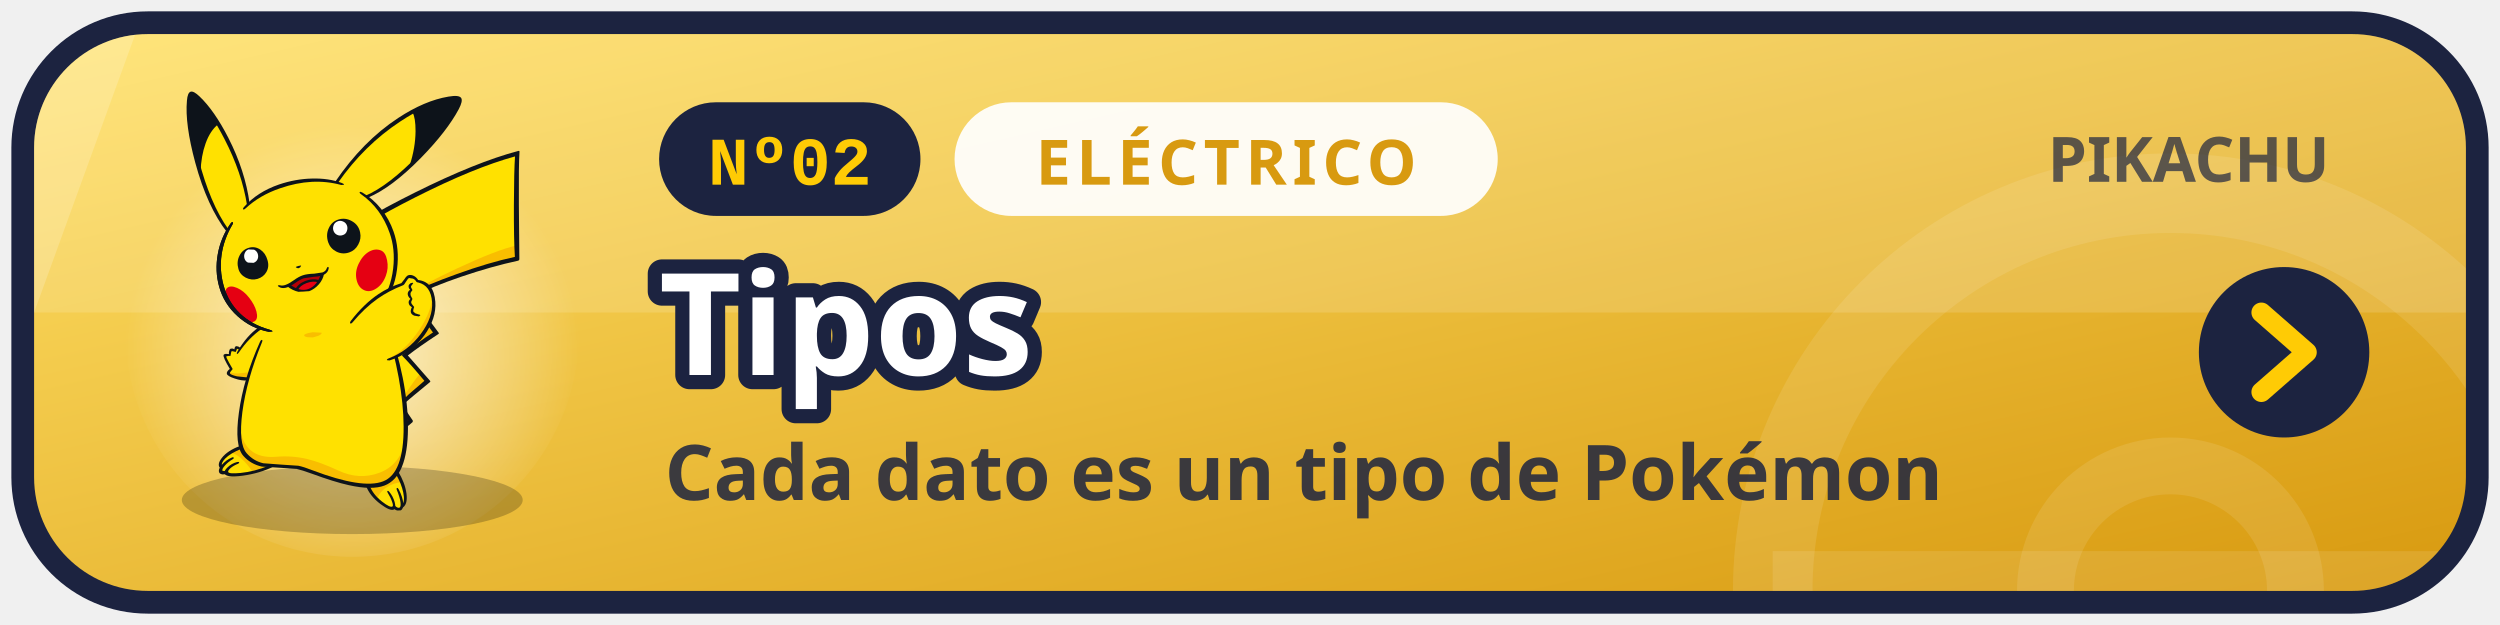
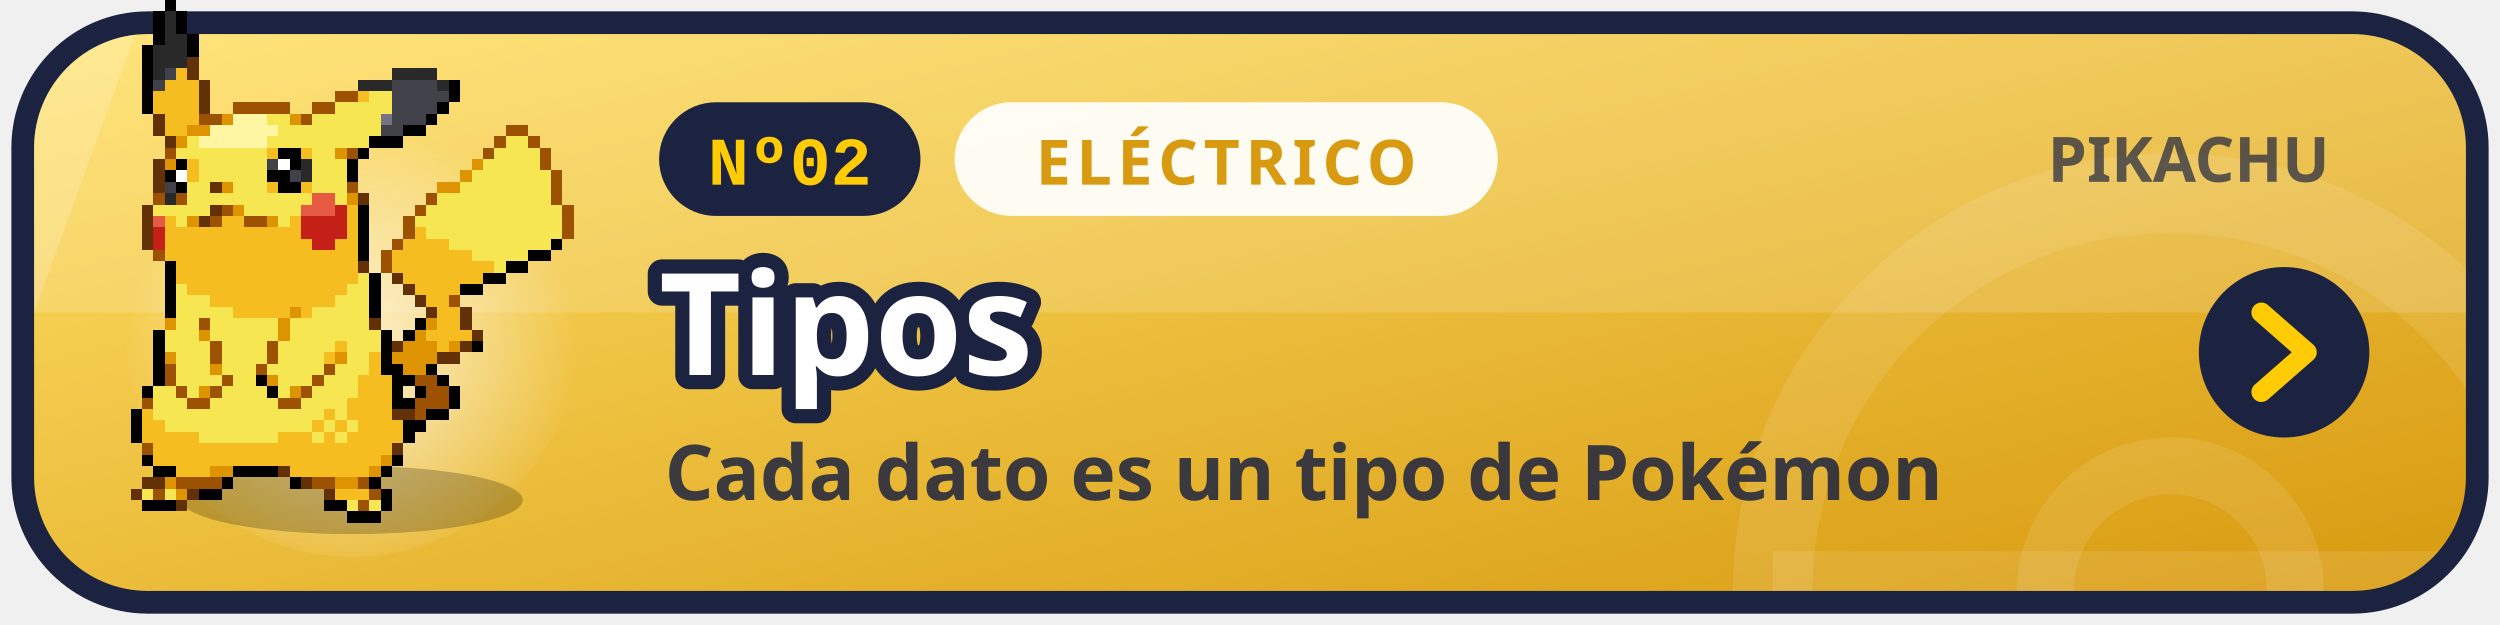
<svg xmlns="http://www.w3.org/2000/svg" viewBox="0 0 440 110" width="440" height="110" role="img" aria-label="02. Tipos: Cada dato es un tipo de Pokémon">
  <defs>
    <linearGradient id="ficha" x1="0" y1="0" x2="1" y2="1">
      <stop offset="0" stop-color="#ffe066" />
      <stop offset="1" stop-color="#d89a10" />
    </linearGradient>
    <radialGradient id="foco" cx="0.5" cy="0.55" r="0.5">
      <stop offset="0" stop-color="#ffffff" stop-opacity="0.75" />
      <stop offset="1" stop-color="#ffffff" stop-opacity="0" />
    </radialGradient>
    <clipPath id="borde">
      <rect x="6" y="6" width="428" height="98" rx="20" />
    </clipPath>
  </defs>
  <style>
    .salta { animation: salta 2.4s ease-in-out 0.3s infinite; }
    @keyframes salta { 0%, 100% { transform: translateY(0); } 50% { transform: translateY(-4px); } }
    .flecha { animation: flecha 1.2s ease-in-out infinite; }
    @keyframes flecha { 0%, 100% { transform: translateX(0); } 50% { transform: translateX(4px); } }
    .brilla { animation: brilla 5s ease-in-out 0.6s infinite; }
    @keyframes brilla { 0%, 70% { transform: translateX(-160px); } 100% { transform: translateX(600px); } }
  </style>
  <rect x="2" y="2" width="436" height="106" rx="24" fill="#1c2340" />
  <rect x="6" y="6" width="428" height="98" rx="20" fill="url(#ficha)" />
  <g clip-path="url(#borde)">
    <rect x="6" y="6" width="428" height="49" fill="#ffffff" opacity="0.14" />
    <circle cx="382" cy="104" r="70" fill="none" stroke="#ffffff" stroke-width="14" opacity="0.1" />
    <path d="M312 104 h140" stroke="#ffffff" stroke-width="14" opacity="0.1" />
    <circle cx="382" cy="104" r="22" fill="none" stroke="#ffffff" stroke-width="10" opacity="0.1" />
    <path class="brilla" d="M0 0 h26 l-40 110 h-26 z" fill="#ffffff" opacity="0.18" />
  </g>
  <circle cx="62" cy="58" r="40" fill="url(#foco)" />
  <ellipse cx="62" cy="88" rx="30" ry="6" fill="#000000" opacity="0.22" />
  <g class="salta">
-     <svg x="22" y="16" width="80" height="74" viewBox="-0.75 -0.25 134.7 169.1">
-       <g>
-         <path fill="#763a00" d="M78.85 140.5 Q70.75 145.75 67.05 147.65 64.2 149.15 62.3 146.65 60.45 144.15 62.05 143.2 66.0 140.8 71.75 136.25 77.35 131.8 79.45 129.55 75.8 125.1 74.0 123.6 L78.0 120.6 83.75 118.95 82.65 122.4 Q83.35 122.0 87.15 120.65 L86.7 125.15 85.8 126.05 90.15 132.35 Q87.65 134.75 78.85 140.5" />
-         <path fill="#ffe100" d="M132.75 45.0 Q132.65 60.0 133.0 67.05 124.4 68.95 112.1 73.0 97.45 77.85 89.65 82.15 L94.3 88.9 100.35 97.0 Q91.7 102.75 87.8 106.05 L97.0 116.35 86.7 125.15 87.15 120.65 Q83.35 122.0 82.65 122.4 L83.75 118.95 78.0 120.6 82.95 116.4 Q78.25 113.5 71.35 108.2 L82.05 96.0 69.5 81.4 53.75 63.75 Q100.65 33.5 133.0 24.85 132.8 33.4 132.75 45.0" />
-         <path fill="#763a00" d="M78.0 120.45 L83.65 118.25 84.25 118.3 84.35 118.75 83.3 121.55 86.85 119.95 Q87.7 119.65 87.7 120.4 87.65 122.4 87.0 125.15 L86.0 125.9 86.5 121.45 Q85.25 121.75 82.8 122.8 81.85 123.15 82.1 122.25 L82.95 119.7 Q78.9 120.95 76.8 121.7 L78.0 120.45" />
-         <path fill="#542400" d="M79.2 140.3 L66.95 147.25 Q70.95 144.7 78.25 138.8 L88.5 130.0 90.25 132.35 Q86.5 135.8 79.2 140.3" />
-         <path fill="#f9be00" d="M111.7 73.2 Q99.4 77.35 88.85 81.7 94.8 77.65 109.05 71.0 124.7 63.7 132.7 61.9 L132.9 67.05 Q124.95 68.75 111.7 73.2" />
-         <path fill="#f9be00" d="M97.6 93.55 L100.45 97.05 86.9 105.8 Q94.8 96.05 97.6 93.55" />
-         <path fill="#f9be00" d="M96.8 116.45 L92.5 119.9 87.2 124.25 87.5 122.25 Q92.15 115.25 94.1 113.25 L96.8 116.45" />
-         <path fill="#542400" d="M87.2 124.25 L85.2 125.75 87.5 122.25 87.2 124.25" />
-         <path fill="#0d131a" d="M133.85 24.35 Q133.5 29.15 133.6 45.4 L133.8 67.55 133.45 68.0 Q122.7 70.3 110.2 74.55 98.45 78.6 90.8 82.45 94.0 87.3 101.3 96.95 101.6 97.3 101.2 97.55 93.3 102.75 88.95 106.15 L97.85 116.3 Q98.15 116.6 97.8 116.9 L91.2 122.35 Q87.75 125.2 86.8 126.2 L90.95 132.35 90.9 132.9 Q88.95 134.85 82.2 139.2 75.05 143.75 67.5 147.75 L66.6 147.85 Q66.45 147.55 67.15 147.15 85.2 135.95 89.15 132.3 L85.1 126.35 Q84.9 126.05 85.15 125.8 L89.35 121.75 95.6 116.35 Q90.0 109.6 86.8 106.4 86.45 106.05 86.85 105.8 92.9 100.95 99.05 96.9 92.7 88.4 88.65 82.3 88.35 81.9 88.8 81.7 96.7 77.7 108.4 73.5 121.35 68.8 132.0 66.5 131.55 59.7 131.6 45.65 131.65 31.9 132.05 26.1 115.6 30.6 92.15 42.45 70.25 53.5 55.45 64.15 62.25 71.45 83.0 95.85 83.25 96.15 83.0 96.4 L77.55 102.45 72.55 108.15 Q81.45 114.85 83.6 116.2 84.05 116.5 83.65 116.9 L75.45 123.7 Q77.8 126.05 80.35 129.5 80.6 129.8 80.35 130.05 78.55 132.2 72.65 136.6 66.85 140.9 62.5 143.35 L61.7 143.45 Q61.5 143.2 62.05 142.8 L71.35 135.85 Q76.75 131.6 78.45 129.65 75.6 125.95 73.35 124.0 73.0 123.65 73.4 123.35 L81.65 116.6 Q76.8 113.4 70.45 108.7 70.1 108.4 70.4 108.1 L80.9 96.05 66.75 79.6 52.95 64.2 Q52.65 63.85 53.0 63.55 68.0 52.45 91.85 40.6 116.35 28.4 133.35 23.9 133.95 23.75 133.85 24.35" />
-         <path fill="#0d131a" d="M12.5 12.55 Q9.45 14.25 7.15 20.4 5.2 25.6 4.9 30.5 2.6 23.6 1.35 12.55 0.05 1.25 1.7 0.8 3.3 0.35 6.6 4.2 9.25 7.3 12.5 12.55" />
-         <path fill="#ffe100" d="M91.25 7.85 Q92.9 10.5 92.6 17.65 92.3 23.95 90.9 28.6 87.2 32.55 82.1 36.4 76.35 40.8 72.3 42.25 76.95 46.0 79.75 50.9 81.6 54.1 83.0 58.75 85.4 66.3 83.3 74.85 81.45 82.35 77.45 86.4 68.25 95.0 53.65 96.95 41.15 98.65 29.6 95.2 24.65 93.55 20.5 89.25 15.85 84.5 14.0 78.15 12.2 72.05 13.25 65.6 14.05 60.5 16.5 55.85 13.4 52.35 9.55 43.7 6.35 36.35 5.0 31.3 5.25 23.95 7.9 18.5 9.9 14.4 12.3 12.7 16.25 18.35 20.15 28.35 24.25 38.8 24.8 45.35 31.95 38.8 42.85 36.45 52.8 34.3 60.3 36.55 65.4 28.45 75.95 19.0 85.5 10.5 91.25 7.85" />
-         <path fill="#ffe100" d="M33.95 92.7 Q43.6 88.05 51.05 86.4 57.05 85.1 67.0 85.15 76.8 85.15 77.45 86.4 80.25 91.75 83.05 101.5 86.05 112.1 87.45 122.45 91.0 149.25 81.65 156.25 74.8 161.45 57.7 155.1 50.2 152.4 46.65 151.55 42.1 150.5 37.3 150.7 32.45 150.9 28.7 149.6 25.3 148.45 23.8 146.55 20.4 142.15 21.25 131.7 21.9 123.85 24.45 115.75 L27.3 107.65 30.1 100.1 Q30.65 98.75 32.35 95.6 L33.95 92.7" />
-         <path fill="#ffe100" d="M33.95 92.7 Q35.55 92.15 36.45 95.7 37.4 99.45 36.1 103.5 34.7 107.8 30.75 111.9 26.85 116.0 24.45 115.75 21.8 115.8 19.25 114.95 17.0 114.15 16.9 113.45 16.9 112.4 18.0 111.6 L16.2 108.3 Q15.3 106.5 15.4 106.2 15.65 105.8 17.35 105.95 17.3 103.0 19.55 104.2 19.65 101.85 21.5 103.55 23.0 101.15 25.5 98.7 27.65 96.55 29.6 95.2 31.2 93.65 33.95 92.7" />
-         <path fill="#0d131a" d="M91.25 7.85 Q96.45 5.15 101.9 3.4 108.65 1.25 109.75 2.9 111.15 5.0 103.45 15.0 96.35 24.15 90.55 29.1 92.35 23.55 92.6 17.9 92.85 11.95 91.25 7.85" />
-         <path fill="#ffe100" d="M15.95 146.25 Q18.6 144.05 21.65 143.1 24.45 149.75 33.7 150.65 29.3 152.85 23.25 153.8 17.15 154.7 16.1 153.3 14.05 153.8 13.7 152.75 13.4 151.9 14.1 150.85 12.65 148.95 15.95 146.25" />
-         <path fill="#ffe100" d="M72.8 158.55 Q76.85 158.7 80.2 157.15 83.35 155.7 84.65 153.4 87.25 157.7 87.85 161.55 88.45 165.5 86.65 166.55 86.6 168.0 85.3 168.0 84.15 167.95 83.4 167.05 82.8 168.7 78.6 165.6 74.3 162.4 72.8 158.55" />
-         <path fill="#b50005" d="M40.95 77.95 L44.35 75.75 Q45.35 75.0 47.35 74.4 L50.15 73.9 54.4 73.45 Q54.25 74.9 53.3 76.35 L47.8 76.65 Q44.95 77.7 44.25 79.8 L40.95 77.95" />
-         <path fill="#e50012" d="M44.2 79.75 Q45.2 77.8 47.85 76.7 50.75 75.5 53.4 76.4 49.3 81.8 44.2 79.75" />
-         <path fill="#f9be00" d="M17.0 112.75 Q17.8 113.35 20.6 113.4 L25.2 112.9 24.5 115.65 Q21.75 115.75 19.05 114.8 16.2 113.8 17.0 112.75" />
-         <path fill="#f9be00" d="M47.25 98.05 Q47.2 97.35 50.7 96.8 L54.3 97.0 Q54.35 97.6 52.95 98.25 L50.75 98.9 48.6 98.8 Q47.25 98.55 47.25 98.05" />
-         <path fill="#f9be00" d="M21.25 134.6 Q23.05 147.95 35.95 146.9 42.45 146.35 48.5 147.8 53.7 149.05 61.05 152.45 69.35 156.35 77.45 153.35 87.8 149.55 88.75 135.05 88.65 146.4 85.75 151.7 81.1 160.35 68.5 158.05 64.3 157.3 52.7 153.45 43.2 150.3 40.25 150.65 30.95 151.75 25.85 148.0 20.2 143.85 21.25 134.6" />
-         <path fill="#f9be00" d="M17.65 145.2 Q17.9 144.85 19.75 144.15 L22.0 143.35 Q23.0 146.25 26.95 148.5 30.55 150.55 33.65 150.55 30.5 152.25 26.6 153.1 21.95 146.15 17.65 145.2" />
-         <path fill="#f9be00" d="M76.6 163.9 L74.55 161.4 Q73.55 159.9 73.15 158.55 80.45 159.3 84.55 153.45 86.2 156.0 86.55 157.15 83.2 157.35 80.4 159.2 77.55 161.05 76.6 163.9" />
-         <path fill="#0d131a" d="M25.15 62.8 Q27.5 62.15 29.65 63.6 31.75 65.05 32.5 67.8 33.3 70.45 32.05 72.6 30.9 74.6 28.5 75.35 26.1 76.05 23.75 74.85 21.45 73.65 20.8 71.3 20.0 68.55 21.2 66.1 22.4 63.55 25.15 62.8" />
-         <path fill="#ffffff" d="M24.85 63.5 L27.1 63.6 Q28.15 64.1 28.55 65.15 28.95 66.3 28.55 67.35 28.1 68.45 26.9 68.9 L24.65 68.8 Q23.6 68.3 23.25 67.15 22.9 65.95 23.4 64.9 23.85 63.85 24.85 63.5" />
-         <path fill="#0d131a" d="M60.95 51.5 Q63.75 50.6 66.4 52.1 69.15 53.6 69.75 56.65 70.3 59.2 69.0 61.55 67.75 63.9 65.4 64.7 62.65 65.65 60.15 64.35 57.75 63.1 56.9 60.6 55.9 57.5 57.2 54.85 58.4 52.3 60.95 51.5" />
-         <path fill="#ffffff" d="M60.6 52.25 Q61.7 51.75 62.85 52.25 64.0 52.7 64.45 53.85 64.85 54.9 64.45 56.05 64.05 57.3 62.9 57.7 61.7 58.15 60.65 57.7 59.55 57.25 59.1 56.15 58.65 55.05 59.05 53.9 59.45 52.75 60.6 52.25" />
-         <path fill="#0d131a" d="M43.9 70.65 Q43.85 70.45 44.95 70.15 L46.05 69.95 45.75 70.6 45.1 71.05 44.4 71.0 43.9 70.65" />
-         <path fill="#e50012" d="M78.1 63.9 Q80.0 64.65 80.6 67.85 81.25 71.05 80.1 74.1 78.85 77.55 76.2 79.25 73.55 80.95 71.3 79.85 69.05 78.8 68.35 75.8 67.6 72.65 69.1 69.4 70.7 65.95 73.35 64.4 75.85 63.0 78.1 63.9" />
-         <path fill="#e50012" d="M25.1 82.9 Q27.3 85.7 28.05 88.45 28.8 91.35 27.4 92.35 26.05 93.3 23.55 91.8 21.4 90.55 18.95 87.85 16.8 85.4 15.95 82.8 15.1 80.15 16.2 79.05 17.55 77.8 20.3 79.0 22.95 80.15 25.1 82.9" />
-         <path fill="#0d131a" d="M5.15 1.95 Q11.15 7.65 16.8 18.7 23.5 31.85 25.3 44.95 L24.3 45.85 Q22.25 32.7 15.2 19.1 9.85 8.7 4.45 2.75 2.9 1.15 2.2 1.2 1.3 1.3 1.25 3.85 1.0 12.55 4.8 27.25 9.4 45.05 16.7 55.3 L16.2 56.55 Q8.25 46.3 3.45 28.6 -0.75 13.05 0.1 3.7 0.35 0.4 1.65 0.05 2.85 -0.25 5.15 1.95" />
-         <path fill="#0d131a" d="M5.6 32.25 L4.55 29.7 Q5.0 23.65 6.95 19.05 8.85 14.5 11.95 12.1 L12.7 13.15 Q9.45 15.7 7.6 20.9 5.8 25.9 5.6 32.25" />
-         <path fill="#0d131a" d="M93.55 25.2 Q103.85 14.45 108.4 6.5 109.85 4.0 109.3 3.25 L105.55 3.15 Q96.8 4.85 85.9 12.05 71.4 21.6 60.85 36.7 L59.7 36.35 Q70.8 20.0 85.05 10.65 95.7 3.65 105.25 2.05 109.55 1.3 110.4 2.6 111.15 3.8 109.45 7.05 104.7 15.95 94.25 26.65 82.45 38.7 72.85 42.7 L71.8 41.95 Q81.25 37.95 93.55 25.2" />
-         <path fill="#0d131a" d="M91.6 28.0 L89.75 29.55 Q92.0 22.5 92.05 15.95 92.05 10.5 90.85 8.45 L91.85 7.75 Q93.15 10.0 93.35 15.0 93.55 21.2 91.6 28.0" />
-         <path fill="#0d131a" d="M79.55 92.4 Q79.2 91.25 79.55 91.1 79.95 90.95 80.35 92.1 89.1 116.35 89.0 135.5 88.85 154.85 79.6 158.45 74.55 160.4 65.15 158.3 59.45 157.05 50.2 153.65 46.35 152.25 44.3 151.8 L38.1 151.35 30.25 150.85 Q25.75 149.85 22.85 146.6 19.15 142.55 21.0 129.15 22.85 115.45 29.45 100.75 29.9 99.75 30.3 99.9 30.65 100.05 30.2 101.05 24.15 115.85 22.4 128.9 20.75 141.7 24.15 145.5 26.9 148.6 30.8 149.5 L38.1 150.05 44.9 150.5 Q46.95 150.9 50.65 152.35 70.7 159.95 78.95 156.8 87.4 153.6 87.25 134.65 87.15 116.65 79.55 92.4" />
-         <path fill="#0d131a" d="M28.8 94.95 L30.25 95.4 Q25.05 99.0 21.1 104.8 20.55 105.65 20.25 105.5 19.95 105.3 20.5 104.45 24.1 98.3 28.8 94.95" />
-         <path fill="#0d131a" d="M37.0 78.5 Q36.55 78.2 36.75 77.95 L37.45 77.9 Q39.3 78.6 43.0 75.95 45.15 74.4 46.75 73.9 48.35 73.35 51.3 73.25 L54.65 72.75 Q56.0 72.25 56.35 71.05 56.6 70.45 56.9 70.55 57.2 70.6 57.1 71.25 56.5 74.3 51.3 74.5 L47.1 75.1 Q45.6 75.6 43.65 77.0 39.35 80.1 37.0 78.5" />
-         <path fill="#0d131a" d="M41.5 77.55 Q45.5 80.65 48.9 79.45 50.7 78.8 52.05 77.15 53.4 75.5 53.9 73.45 L55.25 73.2 Q54.9 75.55 53.15 77.55 51.5 79.45 49.25 80.3 L44.95 80.55 Q42.6 80.05 40.4 78.3 L41.5 77.55" />
-         <path fill="#0d131a" d="M14.1 147.4 Q16.4 144.4 21.55 142.5 L22.0 143.7 Q17.6 145.45 15.45 147.65 13.6 149.6 14.35 150.55 L13.6 151.6 Q12.0 150.15 14.1 147.4" />
-         <path fill="#0d131a" d="M18.05 147.25 Q18.75 146.9 18.9 147.25 19.1 147.55 18.4 147.95 16.7 148.95 15.45 150.35 14.1 151.8 14.4 152.55 L16.1 152.7 16.55 153.8 14.5 154.0 Q13.3 153.85 13.05 153.15 12.55 151.8 14.4 149.85 16.05 148.1 18.05 147.25" />
-         <path fill="#0d131a" d="M32.95 150.5 L35.0 150.8 Q29.45 153.55 22.55 154.5 15.75 155.4 15.2 153.55 14.9 152.6 16.45 151.15 18.1 149.55 20.3 149.0 21.0 148.85 21.1 149.15 21.2 149.5 20.55 149.75 18.9 150.4 17.7 151.4 16.55 152.4 16.7 153.0 16.9 153.85 21.7 153.4 27.3 152.85 32.95 150.5" />
-         <path fill="#0d131a" d="M72.1 158.5 L73.55 158.4 Q74.9 162.05 78.55 164.9 81.8 167.45 82.75 166.9 83.2 166.6 82.6 164.95 82.05 163.3 80.85 161.35 80.5 160.85 80.8 160.65 81.05 160.5 81.45 160.95 83.0 162.8 83.65 165.15 84.3 167.6 83.35 168.1 81.9 168.85 78.0 165.95 73.65 162.7 72.1 158.5" />
-         <path fill="#0d131a" d="M84.55 160.3 Q84.25 159.6 84.6 159.45 84.9 159.3 85.25 159.95 87.0 163.25 87.1 165.8 87.15 168.0 86.05 168.45 L84.7 168.5 Q83.8 168.3 83.1 167.55 L83.6 166.45 Q84.85 167.7 85.6 167.35 86.2 167.05 86.0 165.25 85.75 163.25 84.55 160.3" />
-         <path fill="#0d131a" d="M84.15 153.9 L85.05 152.8 Q87.8 157.35 88.4 161.7 89.0 166.45 86.45 167.55 L86.6 166.15 Q87.85 164.95 87.1 161.25 86.35 157.65 84.15 153.9" />
-         <path fill="#0d131a" d="M53.5 75.85 L53.05 76.75 Q50.85 76.05 48.2 77.05 45.55 78.05 44.7 79.9 L43.7 79.6 Q44.75 77.35 47.65 76.2 50.55 75.05 53.5 75.85" />
-         <path fill="#0d131a" d="M17.6 53.15 Q18.15 52.35 18.5 52.55 18.85 52.8 18.35 53.6 14.95 59.4 14.05 65.6 13.15 71.85 14.85 78.0 16.7 84.7 21.5 89.3 26.25 93.8 33.25 95.75 34.6 96.15 34.5 96.5 L33.05 96.65 Q25.85 95.25 20.4 90.3 14.95 85.35 13.05 78.45 11.3 72.15 12.5 65.45 13.7 58.7 17.6 53.15" />
-         <path fill="#0d131a" d="M50.35 35.0 Q57.1 34.8 62.45 36.8 63.35 37.15 63.25 37.5 L62.2 37.6 Q50.6 34.4 37.6 38.9 29.35 41.7 23.7 47.0 23.0 47.65 22.75 47.4 22.45 47.1 23.1 46.4 28.4 40.4 37.1 37.4 43.75 35.15 50.35 35.0" />
-         <path fill="#0d131a" d="M83.2 56.3 Q85.65 63.25 84.6 71.5 83.4 80.85 78.0 86.5 77.35 87.2 77.1 86.95 76.8 86.7 77.35 85.95 82.05 79.8 83.05 71.15 83.95 63.35 81.6 56.8 78.15 46.95 70.2 41.35 69.35 40.75 69.6 40.45 69.8 40.15 70.7 40.65 74.9 43.1 78.2 47.2 81.45 51.3 83.2 56.3" />
-         <path fill="#0d131a" d="M21.65 103.1 L21.05 103.85 Q20.45 103.4 20.2 103.5 L20.0 104.1 19.7 104.75 18.95 104.55 18.2 104.4 Q17.85 104.55 17.8 105.4 L17.6 106.35 16.7 106.35 15.95 106.5 Q15.75 106.8 17.1 109.15 L18.5 111.6 17.95 112.3 Q17.35 112.9 17.4 113.3 17.5 113.9 20.25 114.55 L24.55 115.0 24.3 116.2 Q22.15 116.4 19.25 115.4 16.35 114.45 16.15 113.5 16.0 112.6 17.35 111.55 14.5 106.8 14.85 105.95 15.0 105.6 15.75 105.5 L17.0 105.6 Q16.9 104.95 17.1 104.3 17.25 103.65 17.6 103.45 L18.35 103.35 Q18.85 103.45 19.2 103.7 19.3 102.55 19.9 102.4 L20.75 102.55 21.65 103.1" />
-         <path fill="#ffe100" d="M94.05 98.6 Q88.8 105.25 81.2 107.9 75.95 109.7 69.45 103.55 62.9 97.35 66.05 92.95 69.25 88.5 74.75 84.15 81.15 79.05 86.8 77.5 88.85 74.25 89.45 74.1 L90.9 74.4 Q91.95 74.9 92.75 76.15 95.4 76.5 97.2 78.6 99.1 80.75 99.25 83.9 99.55 91.6 94.05 98.6" />
-         <path fill="#f9be00" d="M98.7 81.3 Q101.5 88.85 94.8 97.85 88.5 106.4 81.15 107.4 87.95 104.25 93.55 95.85 99.1 87.5 98.7 81.3" />
-         <path fill="#0d131a" d="M91.25 74.1 Q92.35 74.6 93.1 75.8 99.4 76.55 100.0 84.55 100.5 91.25 95.55 98.1 90.15 105.45 81.6 108.15 L80.55 108.05 Q80.4 107.65 81.3 107.3 89.05 104.35 94.15 97.5 99.1 90.85 98.7 84.7 98.2 78.0 93.1 76.8 92.45 76.75 92.25 76.3 91.9 75.65 91.0 75.25 L89.45 75.0 Q89.0 75.15 88.25 76.4 87.5 77.75 87.05 77.9 81.2 80.2 76.75 83.35 71.55 87.05 66.75 92.8 66.15 93.5 65.8 93.25 65.5 93.0 66.05 92.2 71.3 85.4 77.1 81.5 81.25 78.7 86.35 77.05 L87.6 75.45 Q88.5 74.0 89.25 73.85 90.2 73.6 91.25 74.1" />
-         <path fill="#0d131a" d="M90.1 77.05 L91.0 76.9 Q91.25 77.05 90.75 77.6 90.2 78.25 90.2 78.45 90.2 78.8 90.5 79.25 L90.8 79.85 90.4 80.4 Q90.0 80.85 90.0 81.4 90.0 82.05 90.4 82.65 L90.8 83.4 90.55 84.0 Q90.25 84.5 90.3 84.9 90.35 85.3 90.9 85.9 L91.5 86.65 91.25 87.4 Q91.05 88.0 91.15 88.5 L91.95 89.2 93.3 89.65 Q93.95 89.7 93.95 90.05 L93.4 90.45 91.55 90.15 Q90.45 89.7 90.2 88.95 90.05 88.55 90.15 87.9 90.25 87.2 90.6 86.8 L89.75 86.1 Q89.35 85.6 89.3 85.1 89.1 84.2 90.0 83.4 89.05 82.6 88.9 81.55 88.8 80.45 89.9 79.7 89.25 79.2 89.25 78.35 89.2 78.0 89.5 77.6 L90.1 77.05" />
-         <path fill="#0d131a" d="M17.6 53.15 Q18.15 52.35 18.5 52.55 18.85 52.8 18.35 53.6 14.95 59.4 14.05 65.6 13.15 71.85 14.85 78.0 16.7 84.7 21.5 89.3 26.25 93.8 33.25 95.75 34.6 96.15 34.5 96.5 L33.05 96.65 Q25.85 95.25 20.4 90.3 14.95 85.35 13.05 78.45 11.3 72.15 12.5 65.45 13.7 58.7 17.6 53.15" />
-       </g>
-     </svg>
+     <g transform="translate(23.0 0.0) scale(2.000)" shape-rendering="crispEdges">
+       <rect x="3" y="0" width="1" height="1" fill="#000000" />
+       <rect x="2" y="1" width="1" height="1" fill="#000000" />
+       <rect x="3" y="1" width="1" height="1" fill="#292929" />
+       <rect x="4" y="1" width="1" height="1" fill="#000000" />
+       <rect x="2" y="2" width="1" height="1" fill="#000000" />
+       <rect x="3" y="2" width="1" height="1" fill="#292929" />
+       <rect x="4" y="2" width="1" height="1" fill="#000000" />
+       <rect x="2" y="3" width="1" height="1" fill="#000000" />
+       <rect x="3" y="3" width="2" height="1" fill="#292929" />
+       <rect x="5" y="3" width="1" height="1" fill="#000000" />
+       <rect x="1" y="4" width="1" height="1" fill="#000000" />
+       <rect x="2" y="4" width="3" height="1" fill="#292929" />
+       <rect x="5" y="4" width="1" height="1" fill="#000000" />
+       <rect x="1" y="5" width="1" height="1" fill="#000000" />
+       <rect x="2" y="5" width="3" height="1" fill="#292929" />
+       <rect x="5" y="5" width="1" height="1" fill="#623108" />
+       <rect x="1" y="6" width="1" height="1" fill="#000000" />
+       <rect x="2" y="6" width="1" height="1" fill="#292929" />
+       <rect x="3" y="6" width="1" height="1" fill="#41414a" />
+       <rect x="4" y="6" width="1" height="1" fill="#f6bd20" />
+       <rect x="5" y="6" width="1" height="1" fill="#623108" />
+       <rect x="23" y="6" width="4" height="1" fill="#292929" />
+       <rect x="1" y="7" width="1" height="1" fill="#000000" />
+       <rect x="2" y="7" width="1" height="1" fill="#41414a" />
+       <rect x="3" y="7" width="3" height="1" fill="#f6bd20" />
+       <rect x="6" y="7" width="1" height="1" fill="#623108" />
+       <rect x="20" y="7" width="3" height="1" fill="#292929" />
+       <rect x="23" y="7" width="4" height="1" fill="#41414a" />
+       <rect x="27" y="7" width="1" height="1" fill="#292929" />
+       <rect x="28" y="7" width="1" height="1" fill="#000000" />
+       <rect x="1" y="8" width="1" height="1" fill="#000000" />
+       <rect x="2" y="8" width="4" height="1" fill="#f6bd20" />
+       <rect x="6" y="8" width="1" height="1" fill="#623108" />
+       <rect x="18" y="8" width="2" height="1" fill="#9c5200" />
+       <rect x="20" y="8" width="1" height="1" fill="#f6bd20" />
+       <rect x="21" y="8" width="2" height="1" fill="#f6e652" />
+       <rect x="23" y="8" width="5" height="1" fill="#41414a" />
+       <rect x="28" y="8" width="1" height="1" fill="#000000" />
+       <rect x="1" y="9" width="1" height="1" fill="#000000" />
+       <rect x="2" y="9" width="4" height="1" fill="#f6bd20" />
+       <rect x="6" y="9" width="1" height="1" fill="#623108" />
+       <rect x="9" y="9" width="5" height="1" fill="#9c5200" />
+       <rect x="16" y="9" width="2" height="1" fill="#9c5200" />
+       <rect x="18" y="9" width="5" height="1" fill="#f6e652" />
+       <rect x="23" y="9" width="4" height="1" fill="#41414a" />
+       <rect x="27" y="9" width="1" height="1" fill="#000000" />
+       <rect x="2" y="10" width="1" height="1" fill="#623108" />
+       <rect x="3" y="10" width="3" height="1" fill="#f6bd20" />
+       <rect x="6" y="10" width="2" height="1" fill="#9c5200" />
+       <rect x="8" y="10" width="1" height="1" fill="#de9400" />
+       <rect x="9" y="10" width="3" height="1" fill="#fff6a4" />
+       <rect x="12" y="10" width="2" height="1" fill="#f6e652" />
+       <rect x="14" y="10" width="1" height="1" fill="#de9400" />
+       <rect x="15" y="10" width="1" height="1" fill="#9c5200" />
+       <rect x="16" y="10" width="6" height="1" fill="#f6e652" />
+       <rect x="22" y="10" width="1" height="1" fill="#737383" />
+       <rect x="23" y="10" width="3" height="1" fill="#41414a" />
+       <rect x="26" y="10" width="1" height="1" fill="#000000" />
+       <rect x="2" y="11" width="1" height="1" fill="#623108" />
+       <rect x="3" y="11" width="2" height="1" fill="#f6bd20" />
+       <rect x="5" y="11" width="2" height="1" fill="#de9400" />
+       <rect x="7" y="11" width="6" height="1" fill="#fff6a4" />
+       <rect x="13" y="11" width="9" height="1" fill="#f6e652" />
+       <rect x="22" y="11" width="2" height="1" fill="#41414a" />
+       <rect x="24" y="11" width="2" height="1" fill="#000000" />
+       <rect x="33" y="11" width="2" height="1" fill="#9c5200" />
+       <rect x="3" y="12" width="1" height="1" fill="#623108" />
+       <rect x="4" y="12" width="1" height="1" fill="#de9400" />
+       <rect x="5" y="12" width="1" height="1" fill="#f6e652" />
+       <rect x="6" y="12" width="6" height="1" fill="#fff6a4" />
+       <rect x="12" y="12" width="9" height="1" fill="#f6e652" />
+       <rect x="21" y="12" width="3" height="1" fill="#000000" />
+       <rect x="32" y="12" width="1" height="1" fill="#9c5200" />
+       <rect x="33" y="12" width="2" height="1" fill="#f6e652" />
+       <rect x="35" y="12" width="1" height="1" fill="#9c5200" />
+       <rect x="3" y="13" width="1" height="1" fill="#9c5200" />
+       <rect x="4" y="13" width="8" height="1" fill="#f6e652" />
+       <rect x="12" y="13" width="1" height="1" fill="#f6bd20" />
+       <rect x="13" y="13" width="2" height="1" fill="#000000" />
+       <rect x="15" y="13" width="1" height="1" fill="#f6bd20" />
+       <rect x="16" y="13" width="2" height="1" fill="#f6e652" />
+       <rect x="18" y="13" width="1" height="1" fill="#de9400" />
+       <rect x="19" y="13" width="1" height="1" fill="#9c5200" />
+       <rect x="20" y="13" width="1" height="1" fill="#000000" />
+       <rect x="31" y="13" width="1" height="1" fill="#9c5200" />
+       <rect x="32" y="13" width="4" height="1" fill="#f6e652" />
+       <rect x="36" y="13" width="1" height="1" fill="#9c5200" />
+       <rect x="2" y="14" width="1" height="1" fill="#623108" />
+       <rect x="3" y="14" width="1" height="1" fill="#de9400" />
+       <rect x="4" y="14" width="1" height="1" fill="#000000" />
+       <rect x="5" y="14" width="1" height="1" fill="#f6bd20" />
+       <rect x="6" y="14" width="6" height="1" fill="#f6e652" />
+       <rect x="12" y="14" width="1" height="1" fill="#41414a" />
+       <rect x="13" y="14" width="1" height="1" fill="#ffffff" />
+       <rect x="14" y="14" width="1" height="1" fill="#000000" />
+       <rect x="15" y="14" width="1" height="1" fill="#292929" />
+       <rect x="16" y="14" width="3" height="1" fill="#f6e652" />
+       <rect x="19" y="14" width="1" height="1" fill="#000000" />
+       <rect x="30" y="14" width="1" height="1" fill="#de9400" />
+       <rect x="31" y="14" width="5" height="1" fill="#f6e652" />
+       <rect x="36" y="14" width="1" height="1" fill="#9c5200" />
+       <rect x="2" y="15" width="1" height="1" fill="#623108" />
+       <rect x="3" y="15" width="1" height="1" fill="#000000" />
+       <rect x="4" y="15" width="1" height="1" fill="#ffffff" />
+       <rect x="5" y="15" width="1" height="1" fill="#f6bd20" />
+       <rect x="6" y="15" width="6" height="1" fill="#f6e652" />
+       <rect x="12" y="15" width="2" height="1" fill="#000000" />
+       <rect x="14" y="15" width="1" height="1" fill="#41414a" />
+       <rect x="15" y="15" width="1" height="1" fill="#292929" />
+       <rect x="16" y="15" width="3" height="1" fill="#f6e652" />
+       <rect x="19" y="15" width="1" height="1" fill="#000000" />
+       <rect x="29" y="15" width="1" height="1" fill="#de9400" />
+       <rect x="30" y="15" width="7" height="1" fill="#f6e652" />
+       <rect x="37" y="15" width="1" height="1" fill="#9c5200" />
+       <rect x="2" y="16" width="1" height="1" fill="#623108" />
+       <rect x="3" y="16" width="1" height="1" fill="#41414a" />
+       <rect x="4" y="16" width="1" height="1" fill="#000000" />
+       <rect x="5" y="16" width="2" height="1" fill="#f6e652" />
+       <rect x="7" y="16" width="1" height="1" fill="#623108" />
+       <rect x="8" y="16" width="1" height="1" fill="#de9400" />
+       <rect x="9" y="16" width="3" height="1" fill="#f6e652" />
+       <rect x="12" y="16" width="1" height="1" fill="#f6bd20" />
+       <rect x="13" y="16" width="2" height="1" fill="#000000" />
+       <rect x="15" y="16" width="1" height="1" fill="#f6bd20" />
+       <rect x="16" y="16" width="3" height="1" fill="#f6e652" />
+       <rect x="19" y="16" width="1" height="1" fill="#9c5200" />
+       <rect x="27" y="16" width="2" height="1" fill="#de9400" />
+       <rect x="29" y="16" width="8" height="1" fill="#f6e652" />
+       <rect x="37" y="16" width="1" height="1" fill="#9c5200" />
+       <rect x="2" y="17" width="1" height="1" fill="#9c5200" />
+       <rect x="3" y="17" width="1" height="1" fill="#292929" />
+       <rect x="4" y="17" width="1" height="1" fill="#9c5200" />
+       <rect x="5" y="17" width="11" height="1" fill="#f6e652" />
+       <rect x="16" y="17" width="2" height="1" fill="#e65a41" />
+       <rect x="18" y="17" width="1" height="1" fill="#f6e652" />
+       <rect x="19" y="17" width="1" height="1" fill="#de9400" />
+       <rect x="20" y="17" width="1" height="1" fill="#623108" />
+       <rect x="26" y="17" width="1" height="1" fill="#9c5200" />
+       <rect x="27" y="17" width="10" height="1" fill="#f6e652" />
+       <rect x="37" y="17" width="1" height="1" fill="#9c5200" />
+       <rect x="1" y="18" width="1" height="1" fill="#623108" />
+       <rect x="2" y="18" width="5" height="1" fill="#f6e652" />
+       <rect x="7" y="18" width="1" height="1" fill="#623108" />
+       <rect x="8" y="18" width="1" height="1" fill="#9c5200" />
+       <rect x="9" y="18" width="1" height="1" fill="#de9400" />
+       <rect x="10" y="18" width="5" height="1" fill="#f6e652" />
+       <rect x="15" y="18" width="3" height="1" fill="#e65a41" />
+       <rect x="18" y="18" width="1" height="1" fill="#c52018" />
+       <rect x="19" y="18" width="1" height="1" fill="#f6bd20" />
+       <rect x="20" y="18" width="1" height="1" fill="#000000" />
+       <rect x="25" y="18" width="1" height="1" fill="#9c5200" />
+       <rect x="26" y="18" width="12" height="1" fill="#f6e652" />
+       <rect x="38" y="18" width="1" height="1" fill="#9c5200" />
+       <rect x="1" y="19" width="1" height="1" fill="#623108" />
+       <rect x="2" y="19" width="1" height="1" fill="#e65a41" />
+       <rect x="3" y="19" width="1" height="1" fill="#f6bd20" />
+       <rect x="4" y="19" width="1" height="1" fill="#f6e652" />
+       <rect x="5" y="19" width="1" height="1" fill="#de9400" />
+       <rect x="6" y="19" width="1" height="1" fill="#623108" />
+       <rect x="7" y="19" width="1" height="1" fill="#9c5200" />
+       <rect x="8" y="19" width="2" height="1" fill="#f6bd20" />
+       <rect x="10" y="19" width="2" height="1" fill="#9c5200" />
+       <rect x="12" y="19" width="1" height="1" fill="#de9400" />
+       <rect x="13" y="19" width="1" height="1" fill="#f6e652" />
+       <rect x="14" y="19" width="1" height="1" fill="#f6bd20" />
+       <rect x="15" y="19" width="4" height="1" fill="#c52018" />
+       <rect x="19" y="19" width="1" height="1" fill="#f6bd20" />
+       <rect x="20" y="19" width="1" height="1" fill="#000000" />
+       <rect x="24" y="19" width="1" height="1" fill="#9c5200" />
+       <rect x="25" y="19" width="13" height="1" fill="#f6e652" />
+       <rect x="38" y="19" width="1" height="1" fill="#9c5200" />
+       <rect x="1" y="20" width="1" height="1" fill="#623108" />
+       <rect x="2" y="20" width="1" height="1" fill="#c52018" />
+       <rect x="3" y="20" width="12" height="1" fill="#f6bd20" />
+       <rect x="15" y="20" width="4" height="1" fill="#c52018" />
+       <rect x="19" y="20" width="1" height="1" fill="#f6bd20" />
+       <rect x="20" y="20" width="1" height="1" fill="#000000" />
+       <rect x="24" y="20" width="1" height="1" fill="#9c5200" />
+       <rect x="25" y="20" width="1" height="1" fill="#f6bd20" />
+       <rect x="26" y="20" width="12" height="1" fill="#f6e652" />
+       <rect x="38" y="20" width="1" height="1" fill="#9c5200" />
+       <rect x="1" y="21" width="1" height="1" fill="#623108" />
+       <rect x="2" y="21" width="1" height="1" fill="#c52018" />
+       <rect x="3" y="21" width="13" height="1" fill="#f6bd20" />
+       <rect x="16" y="21" width="2" height="1" fill="#c52018" />
+       <rect x="18" y="21" width="2" height="1" fill="#f6bd20" />
+       <rect x="20" y="21" width="1" height="1" fill="#000000" />
+       <rect x="23" y="21" width="1" height="1" fill="#9c5200" />
+       <rect x="24" y="21" width="4" height="1" fill="#f6bd20" />
+       <rect x="28" y="21" width="9" height="1" fill="#f6e652" />
+       <rect x="37" y="21" width="1" height="1" fill="#000000" />
+       <rect x="2" y="22" width="1" height="1" fill="#9c5200" />
+       <rect x="3" y="22" width="17" height="1" fill="#f6bd20" />
+       <rect x="20" y="22" width="1" height="1" fill="#000000" />
+       <rect x="22" y="22" width="1" height="1" fill="#9c5200" />
+       <rect x="23" y="22" width="7" height="1" fill="#f6bd20" />
+       <rect x="30" y="22" width="5" height="1" fill="#f6e652" />
+       <rect x="35" y="22" width="2" height="1" fill="#000000" />
+       <rect x="3" y="23" width="1" height="1" fill="#000000" />
+       <rect x="4" y="23" width="16" height="1" fill="#f6bd20" />
+       <rect x="20" y="23" width="1" height="1" fill="#623108" />
+       <rect x="22" y="23" width="1" height="1" fill="#9c5200" />
+       <rect x="23" y="23" width="9" height="1" fill="#f6bd20" />
+       <rect x="32" y="23" width="1" height="1" fill="#f6e652" />
+       <rect x="33" y="23" width="2" height="1" fill="#000000" />
+       <rect x="3" y="24" width="1" height="1" fill="#000000" />
+       <rect x="4" y="24" width="16" height="1" fill="#f6bd20" />
+       <rect x="20" y="24" width="1" height="1" fill="#f6e652" />
+       <rect x="21" y="24" width="1" height="1" fill="#000000" />
+       <rect x="23" y="24" width="1" height="1" fill="#623108" />
+       <rect x="24" y="24" width="7" height="1" fill="#f6bd20" />
+       <rect x="31" y="24" width="2" height="1" fill="#000000" />
+       <rect x="3" y="25" width="1" height="1" fill="#000000" />
+       <rect x="4" y="25" width="1" height="1" fill="#f6e652" />
+       <rect x="5" y="25" width="14" height="1" fill="#f6bd20" />
+       <rect x="19" y="25" width="2" height="1" fill="#f6e652" />
+       <rect x="21" y="25" width="1" height="1" fill="#000000" />
+       <rect x="24" y="25" width="1" height="1" fill="#623108" />
+       <rect x="25" y="25" width="4" height="1" fill="#f6bd20" />
+       <rect x="29" y="25" width="2" height="1" fill="#000000" />
+       <rect x="3" y="26" width="1" height="1" fill="#000000" />
+       <rect x="4" y="26" width="3" height="1" fill="#f6e652" />
+       <rect x="7" y="26" width="11" height="1" fill="#f6bd20" />
+       <rect x="18" y="26" width="3" height="1" fill="#f6e652" />
+       <rect x="21" y="26" width="1" height="1" fill="#000000" />
+       <rect x="25" y="26" width="1" height="1" fill="#623108" />
+       <rect x="26" y="26" width="2" height="1" fill="#f6bd20" />
+       <rect x="28" y="26" width="1" height="1" fill="#9c5200" />
+       <rect x="3" y="27" width="1" height="1" fill="#000000" />
+       <rect x="4" y="27" width="5" height="1" fill="#f6e652" />
+       <rect x="9" y="27" width="5" height="1" fill="#f6bd20" />
+       <rect x="14" y="27" width="1" height="1" fill="#de9400" />
+       <rect x="15" y="27" width="1" height="1" fill="#f6bd20" />
+       <rect x="16" y="27" width="5" height="1" fill="#f6e652" />
+       <rect x="21" y="27" width="1" height="1" fill="#000000" />
+       <rect x="26" y="27" width="1" height="1" fill="#623108" />
+       <rect x="27" y="27" width="2" height="1" fill="#f6bd20" />
+       <rect x="29" y="27" width="1" height="1" fill="#623108" />
+       <rect x="3" y="28" width="1" height="1" fill="#de9400" />
+       <rect x="4" y="28" width="2" height="1" fill="#f6e652" />
+       <rect x="6" y="28" width="1" height="1" fill="#9c5200" />
+       <rect x="7" y="28" width="6" height="1" fill="#f6e652" />
+       <rect x="13" y="28" width="1" height="1" fill="#de9400" />
+       <rect x="14" y="28" width="7" height="1" fill="#f6e652" />
+       <rect x="21" y="28" width="1" height="1" fill="#623108" />
+       <rect x="25" y="28" width="1" height="1" fill="#000000" />
+       <rect x="26" y="28" width="1" height="1" fill="#de9400" />
+       <rect x="27" y="28" width="2" height="1" fill="#f6bd20" />
+       <rect x="29" y="28" width="1" height="1" fill="#623108" />
+       <rect x="2" y="29" width="1" height="1" fill="#000000" />
+       <rect x="3" y="29" width="3" height="1" fill="#f6e652" />
+       <rect x="6" y="29" width="1" height="1" fill="#de9400" />
+       <rect x="7" y="29" width="6" height="1" fill="#f6e652" />
+       <rect x="13" y="29" width="1" height="1" fill="#de9400" />
+       <rect x="14" y="29" width="8" height="1" fill="#f6e652" />
+       <rect x="22" y="29" width="1" height="1" fill="#000000" />
+       <rect x="24" y="29" width="1" height="1" fill="#000000" />
+       <rect x="25" y="29" width="1" height="1" fill="#de9400" />
+       <rect x="26" y="29" width="4" height="1" fill="#f6bd20" />
+       <rect x="30" y="29" width="1" height="1" fill="#623108" />
+       <rect x="2" y="30" width="1" height="1" fill="#000000" />
+       <rect x="3" y="30" width="4" height="1" fill="#f6e652" />
+       <rect x="7" y="30" width="1" height="1" fill="#9c5200" />
+       <rect x="8" y="30" width="4" height="1" fill="#f6e652" />
+       <rect x="12" y="30" width="1" height="1" fill="#9c5200" />
+       <rect x="13" y="30" width="5" height="1" fill="#f6e652" />
+       <rect x="18" y="30" width="1" height="1" fill="#f6bd20" />
+       <rect x="19" y="30" width="3" height="1" fill="#f6e652" />
+       <rect x="22" y="30" width="1" height="1" fill="#000000" />
+       <rect x="23" y="30" width="1" height="1" fill="#623108" />
+       <rect x="24" y="30" width="3" height="1" fill="#de9400" />
+       <rect x="27" y="30" width="1" height="1" fill="#f6bd20" />
+       <rect x="28" y="30" width="1" height="1" fill="#de9400" />
+       <rect x="29" y="30" width="1" height="1" fill="#623108" />
+       <rect x="30" y="30" width="1" height="1" fill="#000000" />
+       <rect x="2" y="31" width="1" height="1" fill="#000000" />
+       <rect x="3" y="31" width="1" height="1" fill="#de9400" />
+       <rect x="4" y="31" width="3" height="1" fill="#f6e652" />
+       <rect x="7" y="31" width="1" height="1" fill="#9c5200" />
+       <rect x="8" y="31" width="4" height="1" fill="#f6e652" />
+       <rect x="12" y="31" width="1" height="1" fill="#9c5200" />
+       <rect x="13" y="31" width="4" height="1" fill="#f6e652" />
+       <rect x="17" y="31" width="1" height="1" fill="#f6bd20" />
+       <rect x="18" y="31" width="1" height="1" fill="#de9400" />
+       <rect x="19" y="31" width="2" height="1" fill="#f6e652" />
+       <rect x="21" y="31" width="1" height="1" fill="#f6bd20" />
+       <rect x="22" y="31" width="1" height="1" fill="#000000" />
+       <rect x="23" y="31" width="4" height="1" fill="#de9400" />
+       <rect x="27" y="31" width="2" height="1" fill="#623108" />
+       <rect x="2" y="32" width="1" height="1" fill="#000000" />
+       <rect x="3" y="32" width="1" height="1" fill="#9c5200" />
+       <rect x="4" y="32" width="3" height="1" fill="#f6e652" />
+       <rect x="7" y="32" width="1" height="1" fill="#de9400" />
+       <rect x="8" y="32" width="3" height="1" fill="#f6e652" />
+       <rect x="11" y="32" width="1" height="1" fill="#9c5200" />
+       <rect x="12" y="32" width="5" height="1" fill="#f6e652" />
+       <rect x="17" y="32" width="1" height="1" fill="#9c5200" />
+       <rect x="18" y="32" width="3" height="1" fill="#f6e652" />
+       <rect x="21" y="32" width="1" height="1" fill="#f6bd20" />
+       <rect x="22" y="32" width="2" height="1" fill="#000000" />
+       <rect x="24" y="32" width="2" height="1" fill="#de9400" />
+       <rect x="26" y="32" width="1" height="1" fill="#000000" />
+       <rect x="2" y="33" width="1" height="1" fill="#000000" />
+       <rect x="3" y="33" width="1" height="1" fill="#9c5200" />
+       <rect x="4" y="33" width="4" height="1" fill="#f6e652" />
+       <rect x="8" y="33" width="1" height="1" fill="#9c5200" />
+       <rect x="9" y="33" width="2" height="1" fill="#f6e652" />
+       <rect x="11" y="33" width="1" height="1" fill="#000000" />
+       <rect x="12" y="33" width="1" height="1" fill="#de9400" />
+       <rect x="13" y="33" width="3" height="1" fill="#f6e652" />
+       <rect x="16" y="33" width="1" height="1" fill="#9c5200" />
+       <rect x="17" y="33" width="3" height="1" fill="#f6e652" />
+       <rect x="20" y="33" width="3" height="1" fill="#f6bd20" />
+       <rect x="23" y="33" width="2" height="1" fill="#000000" />
+       <rect x="25" y="33" width="2" height="1" fill="#9c5200" />
+       <rect x="27" y="33" width="1" height="1" fill="#000000" />
+       <rect x="1" y="34" width="1" height="1" fill="#000000" />
+       <rect x="2" y="34" width="2" height="1" fill="#f6e652" />
+       <rect x="4" y="34" width="1" height="1" fill="#9c5200" />
+       <rect x="5" y="34" width="1" height="1" fill="#f6e652" />
+       <rect x="6" y="34" width="1" height="1" fill="#de9400" />
+       <rect x="7" y="34" width="1" height="1" fill="#9c5200" />
+       <rect x="8" y="34" width="4" height="1" fill="#f6e652" />
+       <rect x="12" y="34" width="1" height="1" fill="#000000" />
+       <rect x="13" y="34" width="1" height="1" fill="#f6e652" />
+       <rect x="14" y="34" width="1" height="1" fill="#de9400" />
+       <rect x="15" y="34" width="1" height="1" fill="#9c5200" />
+       <rect x="16" y="34" width="4" height="1" fill="#f6e652" />
+       <rect x="20" y="34" width="3" height="1" fill="#f6bd20" />
+       <rect x="23" y="34" width="1" height="1" fill="#000000" />
+       <rect x="25" y="34" width="1" height="1" fill="#000000" />
+       <rect x="26" y="34" width="2" height="1" fill="#9c5200" />
+       <rect x="28" y="34" width="1" height="1" fill="#000000" />
+       <rect x="1" y="35" width="1" height="1" fill="#9c5200" />
+       <rect x="2" y="35" width="3" height="1" fill="#f6e652" />
+       <rect x="5" y="35" width="2" height="1" fill="#9c5200" />
+       <rect x="7" y="35" width="6" height="1" fill="#f6e652" />
+       <rect x="13" y="35" width="2" height="1" fill="#9c5200" />
+       <rect x="15" y="35" width="4" height="1" fill="#f6e652" />
+       <rect x="19" y="35" width="4" height="1" fill="#f6bd20" />
+       <rect x="23" y="35" width="2" height="1" fill="#000000" />
+       <rect x="25" y="35" width="3" height="1" fill="#9c5200" />
+       <rect x="28" y="35" width="1" height="1" fill="#000000" />
+       <rect x="0" y="36" width="1" height="1" fill="#000000" />
+       <rect x="1" y="36" width="1" height="1" fill="#f6bd20" />
+       <rect x="2" y="36" width="15" height="1" fill="#f6e652" />
+       <rect x="17" y="36" width="1" height="1" fill="#f6bd20" />
+       <rect x="18" y="36" width="1" height="1" fill="#f6e652" />
+       <rect x="19" y="36" width="4" height="1" fill="#f6bd20" />
+       <rect x="23" y="36" width="2" height="1" fill="#623108" />
+       <rect x="25" y="36" width="1" height="1" fill="#9c5200" />
+       <rect x="26" y="36" width="2" height="1" fill="#000000" />
+       <rect x="0" y="37" width="1" height="1" fill="#000000" />
+       <rect x="1" y="37" width="2" height="1" fill="#f6bd20" />
+       <rect x="3" y="37" width="13" height="1" fill="#f6e652" />
+       <rect x="16" y="37" width="1" height="1" fill="#f6bd20" />
+       <rect x="17" y="37" width="1" height="1" fill="#f6e652" />
+       <rect x="18" y="37" width="1" height="1" fill="#f6bd20" />
+       <rect x="19" y="37" width="1" height="1" fill="#f6e652" />
+       <rect x="20" y="37" width="4" height="1" fill="#f6bd20" />
+       <rect x="24" y="37" width="2" height="1" fill="#000000" />
+       <rect x="0" y="38" width="1" height="1" fill="#000000" />
+       <rect x="1" y="38" width="5" height="1" fill="#f6bd20" />
+       <rect x="6" y="38" width="7" height="1" fill="#f6e652" />
+       <rect x="13" y="38" width="3" height="1" fill="#f6bd20" />
+       <rect x="16" y="38" width="1" height="1" fill="#f6e652" />
+       <rect x="17" y="38" width="1" height="1" fill="#f6bd20" />
+       <rect x="18" y="38" width="1" height="1" fill="#f6e652" />
+       <rect x="19" y="38" width="5" height="1" fill="#f6bd20" />
+       <rect x="24" y="38" width="1" height="1" fill="#000000" />
+       <rect x="1" y="39" width="1" height="1" fill="#9c5200" />
+       <rect x="2" y="39" width="21" height="1" fill="#f6bd20" />
+       <rect x="23" y="39" width="1" height="1" fill="#623108" />
+       <rect x="1" y="40" width="1" height="1" fill="#000000" />
+       <rect x="2" y="40" width="20" height="1" fill="#f6bd20" />
+       <rect x="22" y="40" width="1" height="1" fill="#de9400" />
+       <rect x="23" y="40" width="1" height="1" fill="#000000" />
+       <rect x="2" y="41" width="2" height="1" fill="#000000" />
+       <rect x="4" y="41" width="3" height="1" fill="#f6bd20" />
+       <rect x="7" y="41" width="2" height="1" fill="#de9400" />
+       <rect x="9" y="41" width="4" height="1" fill="#000000" />
+       <rect x="13" y="41" width="1" height="1" fill="#623108" />
+       <rect x="14" y="41" width="7" height="1" fill="#f6bd20" />
+       <rect x="21" y="41" width="1" height="1" fill="#de9400" />
+       <rect x="22" y="41" width="1" height="1" fill="#000000" />
+       <rect x="1" y="42" width="2" height="1" fill="#623108" />
+       <rect x="3" y="42" width="1" height="1" fill="#de9400" />
+       <rect x="4" y="42" width="4" height="1" fill="#9c5200" />
+       <rect x="8" y="42" width="1" height="1" fill="#000000" />
+       <rect x="14" y="42" width="1" height="1" fill="#000000" />
+       <rect x="15" y="42" width="1" height="1" fill="#623108" />
+       <rect x="16" y="42" width="2" height="1" fill="#9c5200" />
+       <rect x="18" y="42" width="2" height="1" fill="#de9400" />
+       <rect x="20" y="42" width="1" height="1" fill="#9c5200" />
+       <rect x="21" y="42" width="1" height="1" fill="#000000" />
+       <rect x="0" y="43" width="1" height="1" fill="#623108" />
+       <rect x="1" y="43" width="1" height="1" fill="#f6e652" />
+       <rect x="2" y="43" width="1" height="1" fill="#9c5200" />
+       <rect x="3" y="43" width="1" height="1" fill="#f6e652" />
+       <rect x="4" y="43" width="1" height="1" fill="#de9400" />
+       <rect x="5" y="43" width="1" height="1" fill="#623108" />
+       <rect x="6" y="43" width="2" height="1" fill="#000000" />
+       <rect x="17" y="43" width="1" height="1" fill="#623108" />
+       <rect x="18" y="43" width="3" height="1" fill="#f6bd20" />
+       <rect x="21" y="43" width="1" height="1" fill="#9c5200" />
+       <rect x="22" y="43" width="1" height="1" fill="#000000" />
+       <rect x="1" y="44" width="3" height="1" fill="#000000" />
+       <rect x="4" y="44" width="1" height="1" fill="#623108" />
+       <rect x="17" y="44" width="2" height="1" fill="#000000" />
+       <rect x="19" y="44" width="1" height="1" fill="#f6e652" />
+       <rect x="20" y="44" width="1" height="1" fill="#9c5200" />
+       <rect x="21" y="44" width="1" height="1" fill="#f6e652" />
+       <rect x="22" y="44" width="1" height="1" fill="#000000" />
+       <rect x="19" y="45" width="3" height="1" fill="#000000" />
+     </g>
  </g>
  <rect x="116" y="18" width="46" height="20" rx="10" fill="#1c2340" />
  <text x="139" y="32.5" text-anchor="middle" font-family="Consolas, 'Courier New', monospace" font-size="12" font-weight="700" fill="#ffcb05">Nº02</text>
  <rect x="168" y="18" width="95.6" height="20" rx="10" fill="#ffffff" opacity="0.92" />
  <text x="215.8" y="32.5" text-anchor="middle" font-family="'Trebuchet MS', 'Segoe UI', Verdana, sans-serif" font-size="11" font-weight="900" letter-spacing="1" fill="#d89a10">ELÉCTRICO</text>
  <text x="116" y="66" font-family="'Trebuchet MS', 'Segoe UI', Verdana, sans-serif" font-size="25" font-weight="900" fill="#ffffff" stroke="#1c2340" stroke-width="5" stroke-linejoin="round" paint-order="stroke">Tipos</text>
  <text x="117" y="88" font-family="'Trebuchet MS', 'Segoe UI', Verdana, sans-serif" font-size="13.5" font-weight="700" fill="#1c2340" opacity="0.85">Cada dato es un tipo de Pokémon</text>
  <text x="410" y="32" text-anchor="end" font-family="'Trebuchet MS', 'Segoe UI', Verdana, sans-serif" font-size="11" font-weight="700" fill="#1c2340" opacity="0.7">PIKACHU</text>
  <g class="flecha">
    <circle cx="402" cy="62" r="15" fill="#1c2340" />
    <path d="M398 55 l8 7 l-8 7" fill="none" stroke="#ffcb05" stroke-width="3.5" stroke-linecap="round" stroke-linejoin="round" />
  </g>
</svg>
